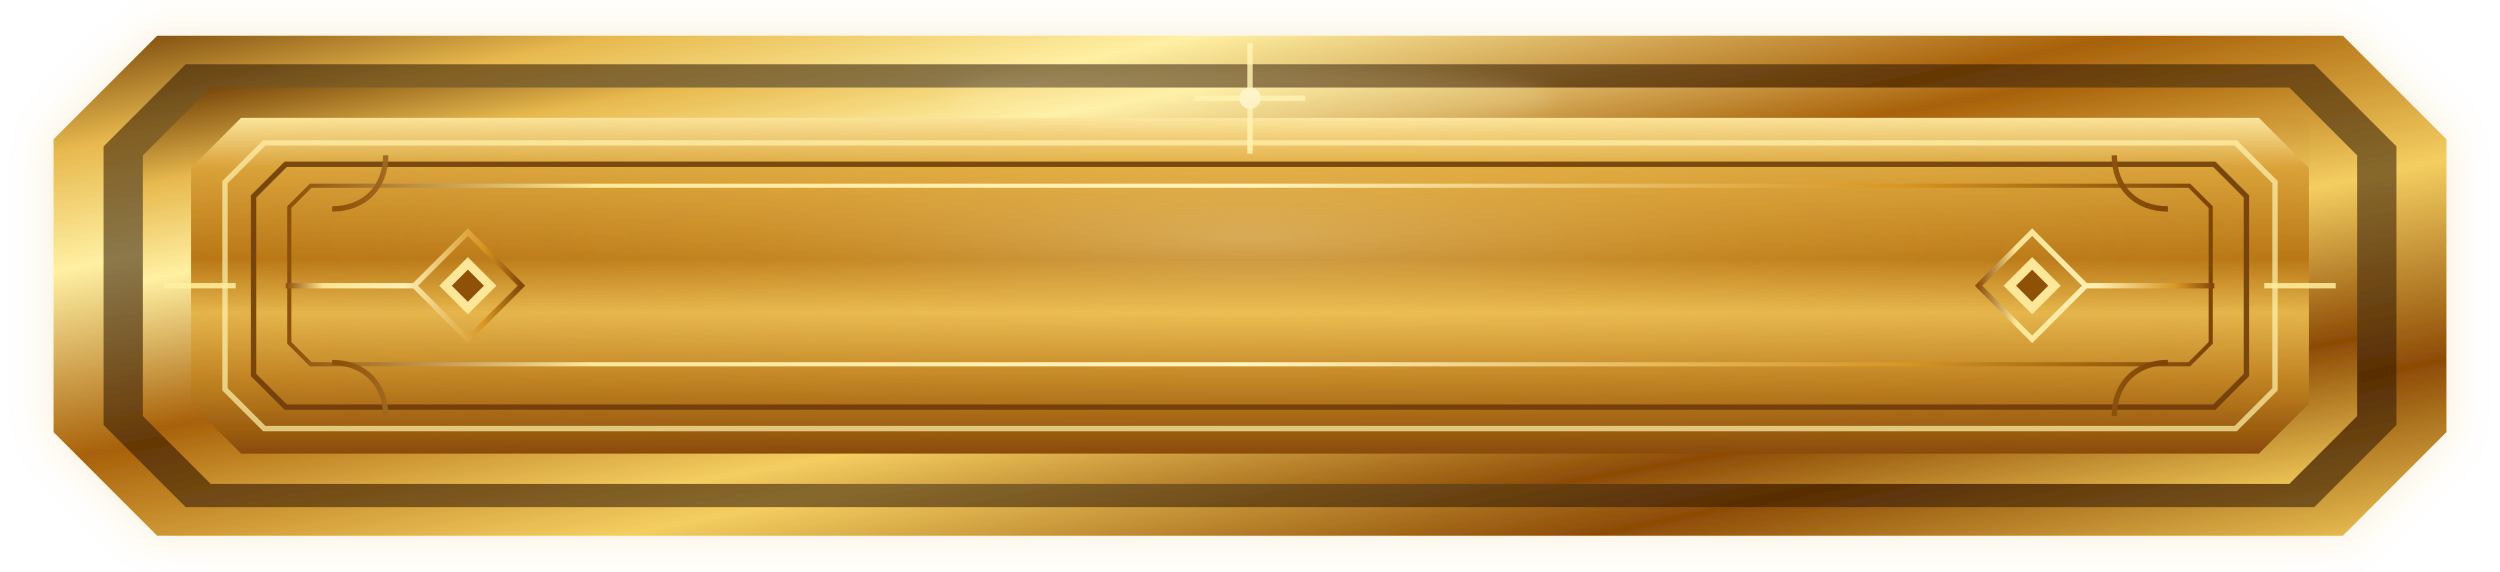
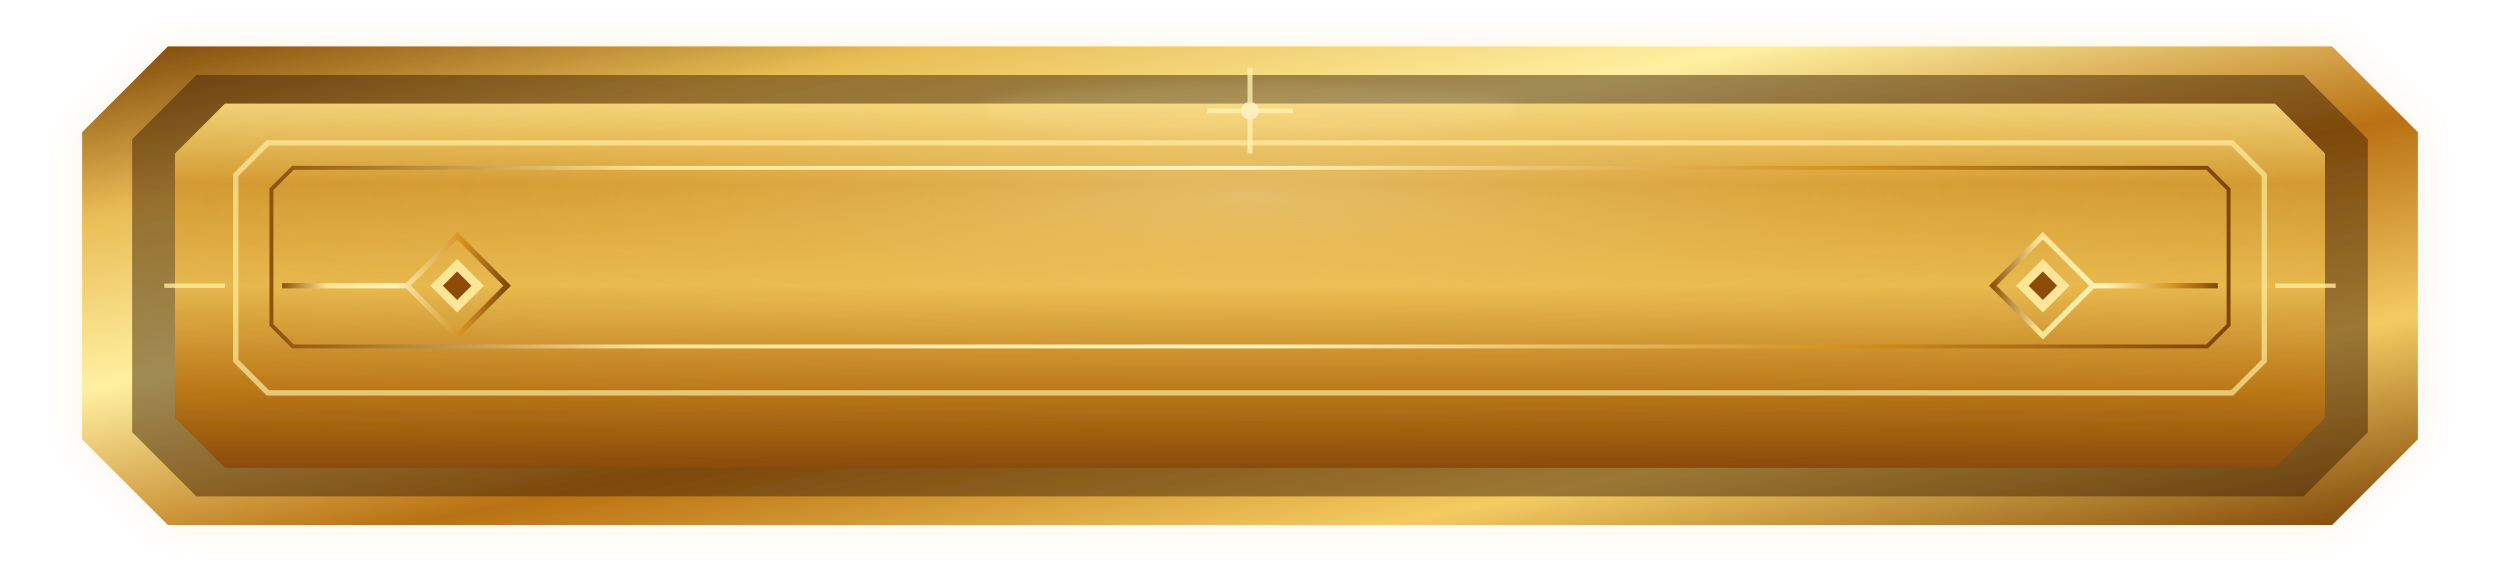
- <svg xmlns="http://www.w3.org/2000/svg" viewBox="0 0 1400 320" role="img" aria-label="Ornate gold button plate">
+ <svg xmlns="http://www.w3.org/2000/svg" viewBox="0 0 1400 320" role="img" aria-label="Refined luxury gold button plate">
  <defs>
-     <linearGradient id="gOuter" x1="0" y1="0" x2="1" y2="1">
-       <stop offset="0" stop-color="#6d3b04" />
-       <stop offset=".12" stop-color="#e7b94e" />
-       <stop offset=".24" stop-color="#fff0a3" />
-       <stop offset=".43" stop-color="#a86109" />
-       <stop offset=".62" stop-color="#f4ce61" />
-       <stop offset=".82" stop-color="#8d4b05" />
-       <stop offset="1" stop-color="#f2cb5a" />
+     <linearGradient id="outer" x1="0" y1="0" x2="1" y2="1">
+       <stop offset="0" stop-color="#7b4306" />
+       <stop offset=".18" stop-color="#e9bd55" />
+       <stop offset=".36" stop-color="#fff0a1" />
+       <stop offset=".57" stop-color="#b97112" />
+       <stop offset=".78" stop-color="#f4cb62" />
+       <stop offset="1" stop-color="#7b4306" />
    </linearGradient>
-     <linearGradient id="gFace" x1="0" y1="0" x2="0" y2="1">
-       <stop offset="0" stop-color="#ffe9a0" />
-       <stop offset=".15" stop-color="#dca43a" />
-       <stop offset=".42" stop-color="#b97614" />
-       <stop offset=".58" stop-color="#e8b84d" />
-       <stop offset=".78" stop-color="#c28423" />
-       <stop offset="1" stop-color="#8a4b06" />
+     <linearGradient id="face" x1="0" y1="0" x2="0" y2="1">
+       <stop offset="0" stop-color="#f5d57b" />
+       <stop offset=".22" stop-color="#d39a30" />
+       <stop offset=".50" stop-color="#e9ba4f" />
+       <stop offset=".78" stop-color="#bd7a19" />
+       <stop offset="1" stop-color="#8a4b07" />
    </linearGradient>
-     <radialGradient id="gCenter" cx="50%" cy="36%" r="72%">
-       <stop offset="0" stop-color="#fff4bf" stop-opacity=".46" />
-       <stop offset=".33" stop-color="#ffd970" stop-opacity=".18" />
-       <stop offset="1" stop-color="#7b4306" stop-opacity="0" />
+     <linearGradient id="fine" x1="0" y1="0" x2="1" y2="0">
+       <stop offset="0" stop-color="#8b4d06" />
+       <stop offset=".20" stop-color="#ffe698" />
+       <stop offset=".50" stop-color="#fff4bd" />
+       <stop offset=".80" stop-color="#d59020" />
+       <stop offset="1" stop-color="#7b4305" />
+     </linearGradient>
+     <radialGradient id="center" cx="50%" cy="25%" r="80%">
+       <stop offset="0" stop-color="#fff4c2" stop-opacity=".38" />
+       <stop offset=".38" stop-color="#ffd56a" stop-opacity=".10" />
+       <stop offset="1" stop-color="#6c3905" stop-opacity="0" />
    </radialGradient>
-     <linearGradient id="gStroke" x1="0" y1="0" x2="1" y2="0">
-       <stop offset="0" stop-color="#8c4f07" />
-       <stop offset=".16" stop-color="#ffe99a" />
-       <stop offset=".50" stop-color="#fff4bd" />
-       <stop offset=".84" stop-color="#d89522" />
-       <stop offset="1" stop-color="#7c4305" />
-     </linearGradient>
    <filter id="shadow" x="-20%" y="-40%" width="140%" height="180%">
-       <feDropShadow dx="0" dy="14" stdDeviation="18" flood-color="#000" flood-opacity=".42" />
-       <feDropShadow dx="0" dy="0" stdDeviation="12" flood-color="#e8b33a" flood-opacity=".22" />
+       <feDropShadow dx="0" dy="12" stdDeviation="15" flood-color="#000" flood-opacity=".38" />
+       <feDropShadow dx="0" dy="0" stdDeviation="9" flood-color="#e7b348" flood-opacity=".16" />
    </filter>
-     <filter id="glow" x="-100%" y="-100%" width="300%" height="300%">
-       <feGaussianBlur stdDeviation="5" />
+     <filter id="soft" x="-100%" y="-100%" width="300%" height="300%">
+       <feGaussianBlur stdDeviation="4" />
    </filter>
  </defs>
  <g filter="url(#shadow)">
-     <path d="M88 20h1224l58 58v164l-58 58H88l-58-58V78z" fill="url(#gOuter)" />
-     <path d="M104 36h1192l46 46v156l-46 46H104l-46-46V82z" fill="#2d1602" opacity=".55" />
-     <path d="M118 49h1164l38 38v146l-38 38H118l-38-38V87z" fill="url(#gOuter)" />
-     <path d="M135 66h1130l28 28v132l-28 28H135l-28-28V94z" fill="url(#gFace)" />
-     <rect x="107" y="66" width="1186" height="188" rx="4" fill="url(#gCenter)" opacity=".8" />
-     <path d="M148 80h1104l22 22v116l-22 22H148l-22-22V102z" fill="none" stroke="#fff2ad" stroke-opacity=".7" stroke-width="3" />
-     <path d="M160 92h1080l18 18v100l-18 18H160l-18-18V110z" fill="none" stroke="#6d3b05" stroke-opacity=".88" stroke-width="3" />
-     <path d="M174 104h1052l12 12v76l-12 12H174l-12-12v-76z" fill="none" stroke="url(#gStroke)" stroke-width="2.3" />
+     <path d="M94 26h1212l48 48v172l-48 48H94l-48-48V74z" fill="url(#outer)" />
+     <path d="M110 42h1180l36 36v164l-36 36H110l-36-36V78z" fill="#3a1d03" opacity=".48" />
+     <path d="M126 58h1148l28 28v148l-28 28H126l-28-28V86z" fill="url(#face)" />
+     <path d="M126 58h1148l28 28v148l-28 28H126l-28-28V86z" fill="url(#center)" />
+     <path d="M150 80h1100l18 18v104l-18 18H150l-18-18V98z" fill="none" stroke="#fff0a4" stroke-opacity=".66" stroke-width="3" />
+     <path d="M164 94h1072l12 12v76l-12 12H164l-12-12v-76z" fill="none" stroke="url(#fine)" stroke-width="2.2" />
  </g>
-   <g fill="none" stroke="url(#gStroke)" stroke-width="3" opacity=".95">
-     <path d="M160 160h72l30-30 30 30-30 30-30-30h-72" />
-     <path d="M1240 160h-72l-30-30-30 30 30 30 30-30h72" />
-     <path d="M186 117c18 0 30-12 30-30M186 203c18 0 30 12 30 30M1214 117c-18 0-30-12-30-30M1214 203c-18 0-30 12-30 30" />
+   <g fill="none" stroke="url(#fine)" stroke-width="3" opacity=".95">
+     <path d="M158 160h70l28-28 28 28-28 28-28-28h-70" />
+     <path d="M1242 160h-70l-28-28-28 28 28 28 28-28h70" />
  </g>
-   <g fill="#ffe79a">
-     <path d="M262 144l16 16-16 16-16-16z" />
-     <path d="M1138 144l16 16-16 16-16-16z" />
+   <g fill="#ffe79a" opacity=".96">
+     <path d="M256 145l15 15-15 15-15-15z" />
+     <path d="M1144 145l15 15-15 15-15-15z" />
  </g>
-   <g fill="#8f5008">
-     <path d="M262 151l9 9-9 9-9-9z" />
-     <path d="M1138 151l9 9-9 9-9-9z" />
+   <g fill="#8c4c07">
+     <path d="M256 152l8 8-8 8-8-8z" />
+     <path d="M1144 152l8 8-8 8-8-8z" />
  </g>
-   <g opacity=".85">
-     <ellipse cx="700" cy="55" rx="170" ry="18" fill="#fff6c7" opacity=".18" filter="url(#glow)" />
-     <path d="M700 24v62M669 55h62" stroke="#fff3b2" stroke-width="3" />
-     <circle cx="700" cy="55" r="6" fill="#fff7d1" />
-     <path d="M92 160h40M1268 160h40" stroke="#fff0a0" stroke-width="3" />
+   <g opacity=".78">
+     <ellipse cx="700" cy="62" rx="150" ry="15" fill="#fff6c7" opacity=".15" filter="url(#soft)" />
+     <path d="M700 38v48M676 62h48" stroke="#fff3b2" stroke-width="2.8" />
+     <circle cx="700" cy="62" r="5" fill="#fff7d1" />
+     <path d="M92 160h34M1274 160h34" stroke="#fff0a0" stroke-width="2.4" />
  </g>
</svg>
